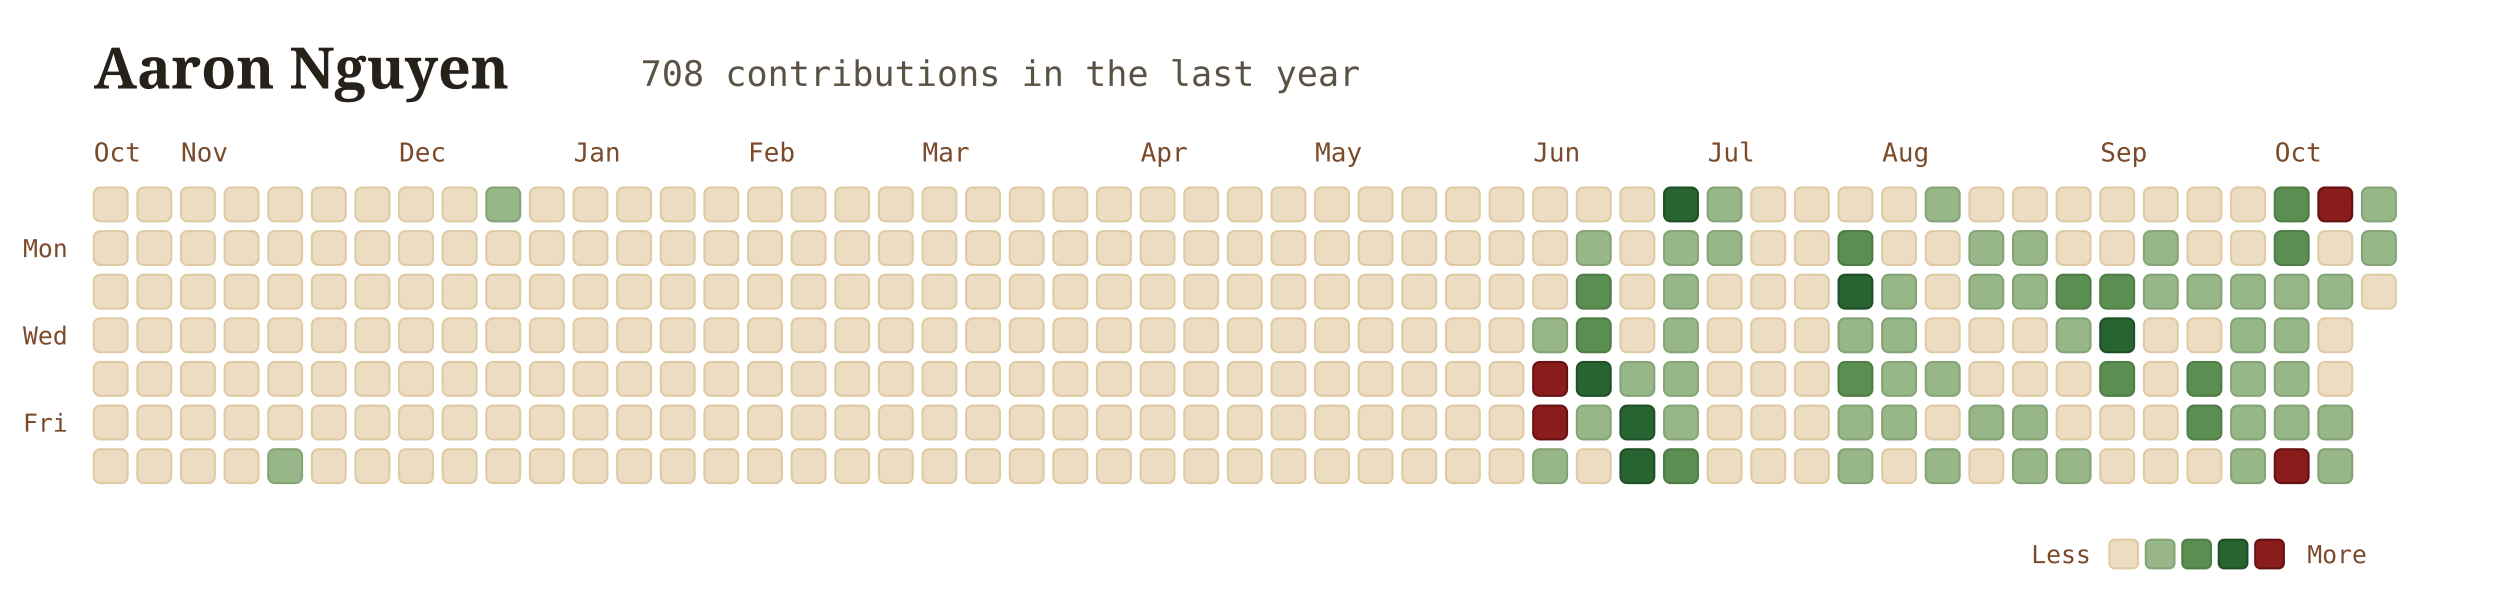
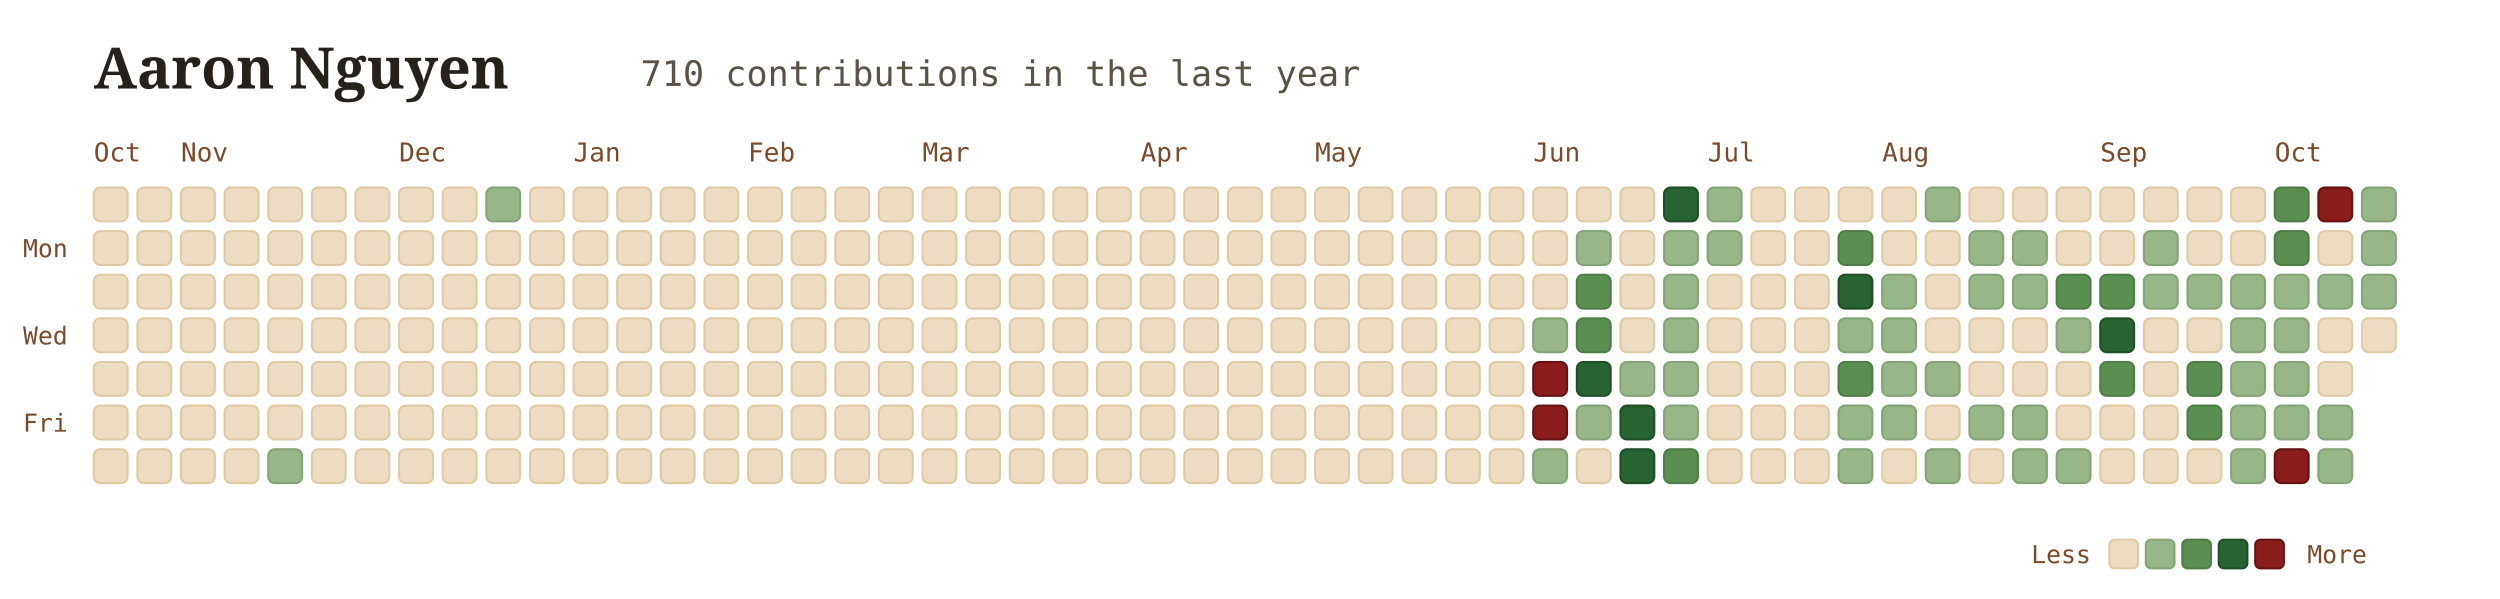
<svg xmlns="http://www.w3.org/2000/svg" viewBox="0 0 960 230" width="100%" height="100%" style="font-family: Georgia, serif; background:transparent;">
  <g transform="translate(36, 34)">
    <text x="0" y="0" font-size="22" font-weight="700" fill="#26211b">Aaron Nguyen</text>
-     <text x="210" y="-1" font-size="13.5" font-family="'JetBrains Mono', monospace, ui-monospace" fill="#5b5246">708 contributions in the last year</text>
+     <text x="210" y="-1" font-size="13.5" font-family="'JetBrains Mono', monospace, ui-monospace" fill="#5b5246">710 contributions in the last year</text>
  </g>
  <text x="36" y="62" font-family="'JetBrains Mono', monospace" font-size="10" fill="#7a4a2a">Oct</text>
  <text x="69.5" y="62" font-family="'JetBrains Mono', monospace" font-size="10" fill="#7a4a2a">Nov</text>
  <text x="153.25" y="62" font-family="'JetBrains Mono', monospace" font-size="10" fill="#7a4a2a">Dec</text>
  <text x="220.25" y="62" font-family="'JetBrains Mono', monospace" font-size="10" fill="#7a4a2a">Jan</text>
  <text x="287.25" y="62" font-family="'JetBrains Mono', monospace" font-size="10" fill="#7a4a2a">Feb</text>
  <text x="354.25" y="62" font-family="'JetBrains Mono', monospace" font-size="10" fill="#7a4a2a">Mar</text>
  <text x="438" y="62" font-family="'JetBrains Mono', monospace" font-size="10" fill="#7a4a2a">Apr</text>
  <text x="505" y="62" font-family="'JetBrains Mono', monospace" font-size="10" fill="#7a4a2a">May</text>
  <text x="588.75" y="62" font-family="'JetBrains Mono', monospace" font-size="10" fill="#7a4a2a">Jun</text>
  <text x="655.75" y="62" font-family="'JetBrains Mono', monospace" font-size="10" fill="#7a4a2a">Jul</text>
  <text x="722.75" y="62" font-family="'JetBrains Mono', monospace" font-size="10" fill="#7a4a2a">Aug</text>
  <text x="806.5" y="62" font-family="'JetBrains Mono', monospace" font-size="10" fill="#7a4a2a">Sep</text>
  <text x="873.5" y="62" font-family="'JetBrains Mono', monospace" font-size="10" fill="#7a4a2a">Oct</text>
  <text x="26" y="98.75" font-family="'JetBrains Mono', monospace" font-size="9.5" fill="#7a4a2a" text-anchor="end">Mon</text>
  <text x="26" y="132.25" font-family="'JetBrains Mono', monospace" font-size="9.5" fill="#7a4a2a" text-anchor="end">Wed</text>
  <text x="26" y="165.75" font-family="'JetBrains Mono', monospace" font-size="9.5" fill="#7a4a2a" text-anchor="end">Fri</text>
  <rect x="36" y="72" width="13" height="13" rx="2.5" fill="#ebdcc2" stroke="#dfcaa4" stroke-width="0.8" />
  <rect x="36" y="88.75" width="13" height="13" rx="2.5" fill="#ebdcc2" stroke="#dfcaa4" stroke-width="0.8" />
  <rect x="36" y="105.5" width="13" height="13" rx="2.5" fill="#ebdcc2" stroke="#dfcaa4" stroke-width="0.8" />
  <rect x="36" y="122.25" width="13" height="13" rx="2.5" fill="#ebdcc2" stroke="#dfcaa4" stroke-width="0.8" />
  <rect x="36" y="139" width="13" height="13" rx="2.5" fill="#ebdcc2" stroke="#dfcaa4" stroke-width="0.8" />
  <rect x="36" y="155.75" width="13" height="13" rx="2.5" fill="#ebdcc2" stroke="#dfcaa4" stroke-width="0.8" />
  <rect x="36" y="172.5" width="13" height="13" rx="2.5" fill="#ebdcc2" stroke="#dfcaa4" stroke-width="0.8" />
  <rect x="52.75" y="72" width="13" height="13" rx="2.5" fill="#ebdcc2" stroke="#dfcaa4" stroke-width="0.8" />
  <rect x="52.75" y="88.75" width="13" height="13" rx="2.5" fill="#ebdcc2" stroke="#dfcaa4" stroke-width="0.8" />
  <rect x="52.75" y="105.5" width="13" height="13" rx="2.5" fill="#ebdcc2" stroke="#dfcaa4" stroke-width="0.8" />
  <rect x="52.75" y="122.25" width="13" height="13" rx="2.5" fill="#ebdcc2" stroke="#dfcaa4" stroke-width="0.8" />
  <rect x="52.75" y="139" width="13" height="13" rx="2.5" fill="#ebdcc2" stroke="#dfcaa4" stroke-width="0.8" />
  <rect x="52.75" y="155.75" width="13" height="13" rx="2.5" fill="#ebdcc2" stroke="#dfcaa4" stroke-width="0.8" />
  <rect x="52.75" y="172.5" width="13" height="13" rx="2.5" fill="#ebdcc2" stroke="#dfcaa4" stroke-width="0.8" />
  <rect x="69.5" y="72" width="13" height="13" rx="2.5" fill="#ebdcc2" stroke="#dfcaa4" stroke-width="0.8" />
  <rect x="69.5" y="88.75" width="13" height="13" rx="2.5" fill="#ebdcc2" stroke="#dfcaa4" stroke-width="0.8" />
  <rect x="69.5" y="105.5" width="13" height="13" rx="2.5" fill="#ebdcc2" stroke="#dfcaa4" stroke-width="0.8" />
  <rect x="69.5" y="122.25" width="13" height="13" rx="2.5" fill="#ebdcc2" stroke="#dfcaa4" stroke-width="0.8" />
  <rect x="69.5" y="139" width="13" height="13" rx="2.5" fill="#ebdcc2" stroke="#dfcaa4" stroke-width="0.8" />
  <rect x="69.5" y="155.75" width="13" height="13" rx="2.5" fill="#ebdcc2" stroke="#dfcaa4" stroke-width="0.8" />
  <rect x="69.5" y="172.5" width="13" height="13" rx="2.5" fill="#ebdcc2" stroke="#dfcaa4" stroke-width="0.8" />
  <rect x="86.25" y="72" width="13" height="13" rx="2.5" fill="#ebdcc2" stroke="#dfcaa4" stroke-width="0.8" />
  <rect x="86.25" y="88.75" width="13" height="13" rx="2.5" fill="#ebdcc2" stroke="#dfcaa4" stroke-width="0.8" />
  <rect x="86.25" y="105.5" width="13" height="13" rx="2.5" fill="#ebdcc2" stroke="#dfcaa4" stroke-width="0.8" />
  <rect x="86.25" y="122.25" width="13" height="13" rx="2.5" fill="#ebdcc2" stroke="#dfcaa4" stroke-width="0.8" />
  <rect x="86.25" y="139" width="13" height="13" rx="2.5" fill="#ebdcc2" stroke="#dfcaa4" stroke-width="0.8" />
  <rect x="86.25" y="155.75" width="13" height="13" rx="2.5" fill="#ebdcc2" stroke="#dfcaa4" stroke-width="0.8" />
  <rect x="86.25" y="172.5" width="13" height="13" rx="2.5" fill="#ebdcc2" stroke="#dfcaa4" stroke-width="0.8" />
  <rect x="103" y="72" width="13" height="13" rx="2.5" fill="#ebdcc2" stroke="#dfcaa4" stroke-width="0.8" />
  <rect x="103" y="88.75" width="13" height="13" rx="2.5" fill="#ebdcc2" stroke="#dfcaa4" stroke-width="0.8" />
  <rect x="103" y="105.5" width="13" height="13" rx="2.5" fill="#ebdcc2" stroke="#dfcaa4" stroke-width="0.8" />
  <rect x="103" y="122.25" width="13" height="13" rx="2.5" fill="#ebdcc2" stroke="#dfcaa4" stroke-width="0.8" />
  <rect x="103" y="139" width="13" height="13" rx="2.5" fill="#ebdcc2" stroke="#dfcaa4" stroke-width="0.8" />
  <rect x="103" y="155.75" width="13" height="13" rx="2.5" fill="#ebdcc2" stroke="#dfcaa4" stroke-width="0.8" />
  <rect x="103" y="172.5" width="13" height="13" rx="2.5" fill="#97b788" stroke="#85a476" stroke-width="0.8" />
  <rect x="119.75" y="72" width="13" height="13" rx="2.5" fill="#ebdcc2" stroke="#dfcaa4" stroke-width="0.8" />
  <rect x="119.75" y="88.75" width="13" height="13" rx="2.5" fill="#ebdcc2" stroke="#dfcaa4" stroke-width="0.8" />
  <rect x="119.75" y="105.5" width="13" height="13" rx="2.5" fill="#ebdcc2" stroke="#dfcaa4" stroke-width="0.8" />
  <rect x="119.75" y="122.25" width="13" height="13" rx="2.5" fill="#ebdcc2" stroke="#dfcaa4" stroke-width="0.8" />
  <rect x="119.75" y="139" width="13" height="13" rx="2.5" fill="#ebdcc2" stroke="#dfcaa4" stroke-width="0.8" />
  <rect x="119.75" y="155.75" width="13" height="13" rx="2.5" fill="#ebdcc2" stroke="#dfcaa4" stroke-width="0.8" />
  <rect x="119.75" y="172.5" width="13" height="13" rx="2.5" fill="#ebdcc2" stroke="#dfcaa4" stroke-width="0.8" />
  <rect x="136.5" y="72" width="13" height="13" rx="2.5" fill="#ebdcc2" stroke="#dfcaa4" stroke-width="0.8" />
  <rect x="136.5" y="88.75" width="13" height="13" rx="2.5" fill="#ebdcc2" stroke="#dfcaa4" stroke-width="0.8" />
  <rect x="136.5" y="105.5" width="13" height="13" rx="2.5" fill="#ebdcc2" stroke="#dfcaa4" stroke-width="0.8" />
  <rect x="136.5" y="122.25" width="13" height="13" rx="2.5" fill="#ebdcc2" stroke="#dfcaa4" stroke-width="0.8" />
  <rect x="136.5" y="139" width="13" height="13" rx="2.5" fill="#ebdcc2" stroke="#dfcaa4" stroke-width="0.8" />
  <rect x="136.5" y="155.75" width="13" height="13" rx="2.5" fill="#ebdcc2" stroke="#dfcaa4" stroke-width="0.8" />
  <rect x="136.5" y="172.5" width="13" height="13" rx="2.5" fill="#ebdcc2" stroke="#dfcaa4" stroke-width="0.8" />
  <rect x="153.25" y="72" width="13" height="13" rx="2.5" fill="#ebdcc2" stroke="#dfcaa4" stroke-width="0.8" />
  <rect x="153.25" y="88.75" width="13" height="13" rx="2.5" fill="#ebdcc2" stroke="#dfcaa4" stroke-width="0.8" />
  <rect x="153.25" y="105.5" width="13" height="13" rx="2.5" fill="#ebdcc2" stroke="#dfcaa4" stroke-width="0.8" />
  <rect x="153.25" y="122.25" width="13" height="13" rx="2.5" fill="#ebdcc2" stroke="#dfcaa4" stroke-width="0.8" />
  <rect x="153.25" y="139" width="13" height="13" rx="2.5" fill="#ebdcc2" stroke="#dfcaa4" stroke-width="0.8" />
  <rect x="153.25" y="155.75" width="13" height="13" rx="2.5" fill="#ebdcc2" stroke="#dfcaa4" stroke-width="0.8" />
  <rect x="153.25" y="172.5" width="13" height="13" rx="2.5" fill="#ebdcc2" stroke="#dfcaa4" stroke-width="0.8" />
  <rect x="170" y="72" width="13" height="13" rx="2.5" fill="#ebdcc2" stroke="#dfcaa4" stroke-width="0.8" />
  <rect x="170" y="88.75" width="13" height="13" rx="2.5" fill="#ebdcc2" stroke="#dfcaa4" stroke-width="0.8" />
  <rect x="170" y="105.5" width="13" height="13" rx="2.5" fill="#ebdcc2" stroke="#dfcaa4" stroke-width="0.8" />
  <rect x="170" y="122.25" width="13" height="13" rx="2.5" fill="#ebdcc2" stroke="#dfcaa4" stroke-width="0.8" />
  <rect x="170" y="139" width="13" height="13" rx="2.5" fill="#ebdcc2" stroke="#dfcaa4" stroke-width="0.8" />
  <rect x="170" y="155.75" width="13" height="13" rx="2.5" fill="#ebdcc2" stroke="#dfcaa4" stroke-width="0.8" />
  <rect x="170" y="172.5" width="13" height="13" rx="2.5" fill="#ebdcc2" stroke="#dfcaa4" stroke-width="0.8" />
  <rect x="186.75" y="72" width="13" height="13" rx="2.5" fill="#97b788" stroke="#85a476" stroke-width="0.8" />
  <rect x="186.75" y="88.75" width="13" height="13" rx="2.5" fill="#ebdcc2" stroke="#dfcaa4" stroke-width="0.8" />
  <rect x="186.75" y="105.5" width="13" height="13" rx="2.5" fill="#ebdcc2" stroke="#dfcaa4" stroke-width="0.8" />
  <rect x="186.75" y="122.25" width="13" height="13" rx="2.5" fill="#ebdcc2" stroke="#dfcaa4" stroke-width="0.8" />
  <rect x="186.75" y="139" width="13" height="13" rx="2.5" fill="#ebdcc2" stroke="#dfcaa4" stroke-width="0.8" />
  <rect x="186.75" y="155.75" width="13" height="13" rx="2.5" fill="#ebdcc2" stroke="#dfcaa4" stroke-width="0.8" />
  <rect x="186.75" y="172.5" width="13" height="13" rx="2.5" fill="#ebdcc2" stroke="#dfcaa4" stroke-width="0.8" />
  <rect x="203.5" y="72" width="13" height="13" rx="2.5" fill="#ebdcc2" stroke="#dfcaa4" stroke-width="0.8" />
  <rect x="203.5" y="88.75" width="13" height="13" rx="2.5" fill="#ebdcc2" stroke="#dfcaa4" stroke-width="0.8" />
  <rect x="203.5" y="105.5" width="13" height="13" rx="2.5" fill="#ebdcc2" stroke="#dfcaa4" stroke-width="0.8" />
  <rect x="203.5" y="122.25" width="13" height="13" rx="2.5" fill="#ebdcc2" stroke="#dfcaa4" stroke-width="0.8" />
  <rect x="203.5" y="139" width="13" height="13" rx="2.5" fill="#ebdcc2" stroke="#dfcaa4" stroke-width="0.8" />
  <rect x="203.5" y="155.75" width="13" height="13" rx="2.5" fill="#ebdcc2" stroke="#dfcaa4" stroke-width="0.8" />
  <rect x="203.5" y="172.5" width="13" height="13" rx="2.5" fill="#ebdcc2" stroke="#dfcaa4" stroke-width="0.8" />
  <rect x="220.25" y="72" width="13" height="13" rx="2.5" fill="#ebdcc2" stroke="#dfcaa4" stroke-width="0.8" />
  <rect x="220.25" y="88.75" width="13" height="13" rx="2.5" fill="#ebdcc2" stroke="#dfcaa4" stroke-width="0.8" />
  <rect x="220.25" y="105.5" width="13" height="13" rx="2.5" fill="#ebdcc2" stroke="#dfcaa4" stroke-width="0.8" />
  <rect x="220.25" y="122.25" width="13" height="13" rx="2.5" fill="#ebdcc2" stroke="#dfcaa4" stroke-width="0.8" />
  <rect x="220.25" y="139" width="13" height="13" rx="2.5" fill="#ebdcc2" stroke="#dfcaa4" stroke-width="0.8" />
  <rect x="220.25" y="155.75" width="13" height="13" rx="2.5" fill="#ebdcc2" stroke="#dfcaa4" stroke-width="0.8" />
  <rect x="220.25" y="172.5" width="13" height="13" rx="2.5" fill="#ebdcc2" stroke="#dfcaa4" stroke-width="0.8" />
  <rect x="237" y="72" width="13" height="13" rx="2.5" fill="#ebdcc2" stroke="#dfcaa4" stroke-width="0.8" />
  <rect x="237" y="88.75" width="13" height="13" rx="2.5" fill="#ebdcc2" stroke="#dfcaa4" stroke-width="0.8" />
  <rect x="237" y="105.5" width="13" height="13" rx="2.5" fill="#ebdcc2" stroke="#dfcaa4" stroke-width="0.8" />
  <rect x="237" y="122.25" width="13" height="13" rx="2.5" fill="#ebdcc2" stroke="#dfcaa4" stroke-width="0.8" />
  <rect x="237" y="139" width="13" height="13" rx="2.5" fill="#ebdcc2" stroke="#dfcaa4" stroke-width="0.8" />
  <rect x="237" y="155.75" width="13" height="13" rx="2.5" fill="#ebdcc2" stroke="#dfcaa4" stroke-width="0.8" />
  <rect x="237" y="172.5" width="13" height="13" rx="2.5" fill="#ebdcc2" stroke="#dfcaa4" stroke-width="0.8" />
  <rect x="253.75" y="72" width="13" height="13" rx="2.5" fill="#ebdcc2" stroke="#dfcaa4" stroke-width="0.8" />
  <rect x="253.75" y="88.75" width="13" height="13" rx="2.5" fill="#ebdcc2" stroke="#dfcaa4" stroke-width="0.8" />
  <rect x="253.75" y="105.5" width="13" height="13" rx="2.5" fill="#ebdcc2" stroke="#dfcaa4" stroke-width="0.8" />
  <rect x="253.75" y="122.25" width="13" height="13" rx="2.5" fill="#ebdcc2" stroke="#dfcaa4" stroke-width="0.8" />
  <rect x="253.75" y="139" width="13" height="13" rx="2.5" fill="#ebdcc2" stroke="#dfcaa4" stroke-width="0.8" />
  <rect x="253.75" y="155.75" width="13" height="13" rx="2.5" fill="#ebdcc2" stroke="#dfcaa4" stroke-width="0.8" />
  <rect x="253.75" y="172.5" width="13" height="13" rx="2.5" fill="#ebdcc2" stroke="#dfcaa4" stroke-width="0.8" />
  <rect x="270.5" y="72" width="13" height="13" rx="2.5" fill="#ebdcc2" stroke="#dfcaa4" stroke-width="0.8" />
  <rect x="270.5" y="88.75" width="13" height="13" rx="2.5" fill="#ebdcc2" stroke="#dfcaa4" stroke-width="0.8" />
  <rect x="270.5" y="105.5" width="13" height="13" rx="2.5" fill="#ebdcc2" stroke="#dfcaa4" stroke-width="0.8" />
  <rect x="270.5" y="122.25" width="13" height="13" rx="2.5" fill="#ebdcc2" stroke="#dfcaa4" stroke-width="0.8" />
  <rect x="270.5" y="139" width="13" height="13" rx="2.5" fill="#ebdcc2" stroke="#dfcaa4" stroke-width="0.8" />
  <rect x="270.5" y="155.75" width="13" height="13" rx="2.5" fill="#ebdcc2" stroke="#dfcaa4" stroke-width="0.8" />
  <rect x="270.5" y="172.5" width="13" height="13" rx="2.5" fill="#ebdcc2" stroke="#dfcaa4" stroke-width="0.8" />
  <rect x="287.25" y="72" width="13" height="13" rx="2.5" fill="#ebdcc2" stroke="#dfcaa4" stroke-width="0.8" />
  <rect x="287.25" y="88.75" width="13" height="13" rx="2.5" fill="#ebdcc2" stroke="#dfcaa4" stroke-width="0.8" />
  <rect x="287.25" y="105.5" width="13" height="13" rx="2.5" fill="#ebdcc2" stroke="#dfcaa4" stroke-width="0.8" />
  <rect x="287.25" y="122.25" width="13" height="13" rx="2.5" fill="#ebdcc2" stroke="#dfcaa4" stroke-width="0.8" />
  <rect x="287.25" y="139" width="13" height="13" rx="2.5" fill="#ebdcc2" stroke="#dfcaa4" stroke-width="0.8" />
  <rect x="287.25" y="155.75" width="13" height="13" rx="2.5" fill="#ebdcc2" stroke="#dfcaa4" stroke-width="0.8" />
  <rect x="287.25" y="172.5" width="13" height="13" rx="2.5" fill="#ebdcc2" stroke="#dfcaa4" stroke-width="0.8" />
  <rect x="304" y="72" width="13" height="13" rx="2.5" fill="#ebdcc2" stroke="#dfcaa4" stroke-width="0.8" />
  <rect x="304" y="88.75" width="13" height="13" rx="2.5" fill="#ebdcc2" stroke="#dfcaa4" stroke-width="0.8" />
  <rect x="304" y="105.5" width="13" height="13" rx="2.5" fill="#ebdcc2" stroke="#dfcaa4" stroke-width="0.8" />
  <rect x="304" y="122.25" width="13" height="13" rx="2.5" fill="#ebdcc2" stroke="#dfcaa4" stroke-width="0.8" />
  <rect x="304" y="139" width="13" height="13" rx="2.5" fill="#ebdcc2" stroke="#dfcaa4" stroke-width="0.8" />
  <rect x="304" y="155.75" width="13" height="13" rx="2.5" fill="#ebdcc2" stroke="#dfcaa4" stroke-width="0.8" />
  <rect x="304" y="172.5" width="13" height="13" rx="2.5" fill="#ebdcc2" stroke="#dfcaa4" stroke-width="0.8" />
  <rect x="320.75" y="72" width="13" height="13" rx="2.5" fill="#ebdcc2" stroke="#dfcaa4" stroke-width="0.8" />
  <rect x="320.75" y="88.75" width="13" height="13" rx="2.5" fill="#ebdcc2" stroke="#dfcaa4" stroke-width="0.8" />
  <rect x="320.75" y="105.5" width="13" height="13" rx="2.5" fill="#ebdcc2" stroke="#dfcaa4" stroke-width="0.8" />
  <rect x="320.75" y="122.25" width="13" height="13" rx="2.5" fill="#ebdcc2" stroke="#dfcaa4" stroke-width="0.8" />
  <rect x="320.75" y="139" width="13" height="13" rx="2.5" fill="#ebdcc2" stroke="#dfcaa4" stroke-width="0.8" />
  <rect x="320.75" y="155.75" width="13" height="13" rx="2.5" fill="#ebdcc2" stroke="#dfcaa4" stroke-width="0.8" />
  <rect x="320.75" y="172.5" width="13" height="13" rx="2.5" fill="#ebdcc2" stroke="#dfcaa4" stroke-width="0.8" />
  <rect x="337.5" y="72" width="13" height="13" rx="2.5" fill="#ebdcc2" stroke="#dfcaa4" stroke-width="0.8" />
  <rect x="337.5" y="88.75" width="13" height="13" rx="2.5" fill="#ebdcc2" stroke="#dfcaa4" stroke-width="0.8" />
  <rect x="337.5" y="105.5" width="13" height="13" rx="2.5" fill="#ebdcc2" stroke="#dfcaa4" stroke-width="0.8" />
  <rect x="337.5" y="122.25" width="13" height="13" rx="2.5" fill="#ebdcc2" stroke="#dfcaa4" stroke-width="0.8" />
  <rect x="337.5" y="139" width="13" height="13" rx="2.5" fill="#ebdcc2" stroke="#dfcaa4" stroke-width="0.8" />
  <rect x="337.5" y="155.75" width="13" height="13" rx="2.5" fill="#ebdcc2" stroke="#dfcaa4" stroke-width="0.8" />
  <rect x="337.5" y="172.5" width="13" height="13" rx="2.5" fill="#ebdcc2" stroke="#dfcaa4" stroke-width="0.8" />
  <rect x="354.25" y="72" width="13" height="13" rx="2.5" fill="#ebdcc2" stroke="#dfcaa4" stroke-width="0.8" />
  <rect x="354.25" y="88.75" width="13" height="13" rx="2.5" fill="#ebdcc2" stroke="#dfcaa4" stroke-width="0.8" />
  <rect x="354.25" y="105.5" width="13" height="13" rx="2.5" fill="#ebdcc2" stroke="#dfcaa4" stroke-width="0.8" />
  <rect x="354.25" y="122.25" width="13" height="13" rx="2.5" fill="#ebdcc2" stroke="#dfcaa4" stroke-width="0.8" />
  <rect x="354.25" y="139" width="13" height="13" rx="2.5" fill="#ebdcc2" stroke="#dfcaa4" stroke-width="0.8" />
  <rect x="354.25" y="155.75" width="13" height="13" rx="2.5" fill="#ebdcc2" stroke="#dfcaa4" stroke-width="0.8" />
  <rect x="354.25" y="172.5" width="13" height="13" rx="2.5" fill="#ebdcc2" stroke="#dfcaa4" stroke-width="0.8" />
  <rect x="371" y="72" width="13" height="13" rx="2.5" fill="#ebdcc2" stroke="#dfcaa4" stroke-width="0.8" />
  <rect x="371" y="88.75" width="13" height="13" rx="2.5" fill="#ebdcc2" stroke="#dfcaa4" stroke-width="0.8" />
  <rect x="371" y="105.5" width="13" height="13" rx="2.5" fill="#ebdcc2" stroke="#dfcaa4" stroke-width="0.8" />
  <rect x="371" y="122.25" width="13" height="13" rx="2.5" fill="#ebdcc2" stroke="#dfcaa4" stroke-width="0.8" />
  <rect x="371" y="139" width="13" height="13" rx="2.5" fill="#ebdcc2" stroke="#dfcaa4" stroke-width="0.8" />
  <rect x="371" y="155.75" width="13" height="13" rx="2.5" fill="#ebdcc2" stroke="#dfcaa4" stroke-width="0.8" />
  <rect x="371" y="172.5" width="13" height="13" rx="2.5" fill="#ebdcc2" stroke="#dfcaa4" stroke-width="0.8" />
  <rect x="387.75" y="72" width="13" height="13" rx="2.5" fill="#ebdcc2" stroke="#dfcaa4" stroke-width="0.8" />
  <rect x="387.75" y="88.75" width="13" height="13" rx="2.5" fill="#ebdcc2" stroke="#dfcaa4" stroke-width="0.8" />
  <rect x="387.75" y="105.5" width="13" height="13" rx="2.5" fill="#ebdcc2" stroke="#dfcaa4" stroke-width="0.8" />
  <rect x="387.75" y="122.25" width="13" height="13" rx="2.5" fill="#ebdcc2" stroke="#dfcaa4" stroke-width="0.8" />
  <rect x="387.75" y="139" width="13" height="13" rx="2.5" fill="#ebdcc2" stroke="#dfcaa4" stroke-width="0.8" />
  <rect x="387.75" y="155.75" width="13" height="13" rx="2.5" fill="#ebdcc2" stroke="#dfcaa4" stroke-width="0.8" />
  <rect x="387.75" y="172.5" width="13" height="13" rx="2.5" fill="#ebdcc2" stroke="#dfcaa4" stroke-width="0.8" />
  <rect x="404.5" y="72" width="13" height="13" rx="2.5" fill="#ebdcc2" stroke="#dfcaa4" stroke-width="0.8" />
  <rect x="404.5" y="88.75" width="13" height="13" rx="2.5" fill="#ebdcc2" stroke="#dfcaa4" stroke-width="0.8" />
  <rect x="404.5" y="105.5" width="13" height="13" rx="2.5" fill="#ebdcc2" stroke="#dfcaa4" stroke-width="0.8" />
  <rect x="404.5" y="122.25" width="13" height="13" rx="2.5" fill="#ebdcc2" stroke="#dfcaa4" stroke-width="0.8" />
  <rect x="404.5" y="139" width="13" height="13" rx="2.5" fill="#ebdcc2" stroke="#dfcaa4" stroke-width="0.8" />
  <rect x="404.5" y="155.75" width="13" height="13" rx="2.5" fill="#ebdcc2" stroke="#dfcaa4" stroke-width="0.8" />
  <rect x="404.5" y="172.5" width="13" height="13" rx="2.5" fill="#ebdcc2" stroke="#dfcaa4" stroke-width="0.8" />
  <rect x="421.25" y="72" width="13" height="13" rx="2.5" fill="#ebdcc2" stroke="#dfcaa4" stroke-width="0.8" />
  <rect x="421.25" y="88.75" width="13" height="13" rx="2.5" fill="#ebdcc2" stroke="#dfcaa4" stroke-width="0.8" />
  <rect x="421.25" y="105.5" width="13" height="13" rx="2.5" fill="#ebdcc2" stroke="#dfcaa4" stroke-width="0.8" />
  <rect x="421.25" y="122.25" width="13" height="13" rx="2.5" fill="#ebdcc2" stroke="#dfcaa4" stroke-width="0.8" />
  <rect x="421.25" y="139" width="13" height="13" rx="2.5" fill="#ebdcc2" stroke="#dfcaa4" stroke-width="0.8" />
  <rect x="421.25" y="155.75" width="13" height="13" rx="2.5" fill="#ebdcc2" stroke="#dfcaa4" stroke-width="0.8" />
  <rect x="421.25" y="172.5" width="13" height="13" rx="2.5" fill="#ebdcc2" stroke="#dfcaa4" stroke-width="0.8" />
  <rect x="438" y="72" width="13" height="13" rx="2.5" fill="#ebdcc2" stroke="#dfcaa4" stroke-width="0.8" />
  <rect x="438" y="88.75" width="13" height="13" rx="2.5" fill="#ebdcc2" stroke="#dfcaa4" stroke-width="0.8" />
  <rect x="438" y="105.5" width="13" height="13" rx="2.5" fill="#ebdcc2" stroke="#dfcaa4" stroke-width="0.8" />
  <rect x="438" y="122.25" width="13" height="13" rx="2.5" fill="#ebdcc2" stroke="#dfcaa4" stroke-width="0.8" />
  <rect x="438" y="139" width="13" height="13" rx="2.5" fill="#ebdcc2" stroke="#dfcaa4" stroke-width="0.8" />
  <rect x="438" y="155.75" width="13" height="13" rx="2.5" fill="#ebdcc2" stroke="#dfcaa4" stroke-width="0.8" />
  <rect x="438" y="172.5" width="13" height="13" rx="2.5" fill="#ebdcc2" stroke="#dfcaa4" stroke-width="0.8" />
  <rect x="454.75" y="72" width="13" height="13" rx="2.5" fill="#ebdcc2" stroke="#dfcaa4" stroke-width="0.8" />
  <rect x="454.75" y="88.75" width="13" height="13" rx="2.5" fill="#ebdcc2" stroke="#dfcaa4" stroke-width="0.8" />
  <rect x="454.75" y="105.5" width="13" height="13" rx="2.5" fill="#ebdcc2" stroke="#dfcaa4" stroke-width="0.8" />
  <rect x="454.75" y="122.25" width="13" height="13" rx="2.5" fill="#ebdcc2" stroke="#dfcaa4" stroke-width="0.8" />
  <rect x="454.75" y="139" width="13" height="13" rx="2.5" fill="#ebdcc2" stroke="#dfcaa4" stroke-width="0.8" />
  <rect x="454.75" y="155.75" width="13" height="13" rx="2.5" fill="#ebdcc2" stroke="#dfcaa4" stroke-width="0.8" />
  <rect x="454.75" y="172.5" width="13" height="13" rx="2.5" fill="#ebdcc2" stroke="#dfcaa4" stroke-width="0.8" />
  <rect x="471.5" y="72" width="13" height="13" rx="2.5" fill="#ebdcc2" stroke="#dfcaa4" stroke-width="0.8" />
  <rect x="471.5" y="88.75" width="13" height="13" rx="2.5" fill="#ebdcc2" stroke="#dfcaa4" stroke-width="0.8" />
  <rect x="471.5" y="105.5" width="13" height="13" rx="2.5" fill="#ebdcc2" stroke="#dfcaa4" stroke-width="0.8" />
  <rect x="471.5" y="122.25" width="13" height="13" rx="2.5" fill="#ebdcc2" stroke="#dfcaa4" stroke-width="0.8" />
  <rect x="471.5" y="139" width="13" height="13" rx="2.5" fill="#ebdcc2" stroke="#dfcaa4" stroke-width="0.8" />
  <rect x="471.5" y="155.75" width="13" height="13" rx="2.5" fill="#ebdcc2" stroke="#dfcaa4" stroke-width="0.8" />
  <rect x="471.5" y="172.5" width="13" height="13" rx="2.5" fill="#ebdcc2" stroke="#dfcaa4" stroke-width="0.8" />
  <rect x="488.25" y="72" width="13" height="13" rx="2.5" fill="#ebdcc2" stroke="#dfcaa4" stroke-width="0.8" />
  <rect x="488.25" y="88.75" width="13" height="13" rx="2.5" fill="#ebdcc2" stroke="#dfcaa4" stroke-width="0.8" />
  <rect x="488.25" y="105.5" width="13" height="13" rx="2.5" fill="#ebdcc2" stroke="#dfcaa4" stroke-width="0.8" />
  <rect x="488.25" y="122.25" width="13" height="13" rx="2.5" fill="#ebdcc2" stroke="#dfcaa4" stroke-width="0.8" />
  <rect x="488.25" y="139" width="13" height="13" rx="2.5" fill="#ebdcc2" stroke="#dfcaa4" stroke-width="0.8" />
  <rect x="488.25" y="155.75" width="13" height="13" rx="2.5" fill="#ebdcc2" stroke="#dfcaa4" stroke-width="0.8" />
  <rect x="488.25" y="172.5" width="13" height="13" rx="2.5" fill="#ebdcc2" stroke="#dfcaa4" stroke-width="0.8" />
  <rect x="505" y="72" width="13" height="13" rx="2.5" fill="#ebdcc2" stroke="#dfcaa4" stroke-width="0.8" />
  <rect x="505" y="88.75" width="13" height="13" rx="2.5" fill="#ebdcc2" stroke="#dfcaa4" stroke-width="0.8" />
  <rect x="505" y="105.5" width="13" height="13" rx="2.5" fill="#ebdcc2" stroke="#dfcaa4" stroke-width="0.8" />
  <rect x="505" y="122.25" width="13" height="13" rx="2.5" fill="#ebdcc2" stroke="#dfcaa4" stroke-width="0.8" />
  <rect x="505" y="139" width="13" height="13" rx="2.5" fill="#ebdcc2" stroke="#dfcaa4" stroke-width="0.8" />
  <rect x="505" y="155.75" width="13" height="13" rx="2.5" fill="#ebdcc2" stroke="#dfcaa4" stroke-width="0.8" />
  <rect x="505" y="172.5" width="13" height="13" rx="2.5" fill="#ebdcc2" stroke="#dfcaa4" stroke-width="0.8" />
  <rect x="521.75" y="72" width="13" height="13" rx="2.5" fill="#ebdcc2" stroke="#dfcaa4" stroke-width="0.8" />
  <rect x="521.75" y="88.75" width="13" height="13" rx="2.5" fill="#ebdcc2" stroke="#dfcaa4" stroke-width="0.8" />
  <rect x="521.75" y="105.5" width="13" height="13" rx="2.5" fill="#ebdcc2" stroke="#dfcaa4" stroke-width="0.8" />
  <rect x="521.75" y="122.25" width="13" height="13" rx="2.5" fill="#ebdcc2" stroke="#dfcaa4" stroke-width="0.8" />
  <rect x="521.75" y="139" width="13" height="13" rx="2.5" fill="#ebdcc2" stroke="#dfcaa4" stroke-width="0.8" />
  <rect x="521.75" y="155.75" width="13" height="13" rx="2.5" fill="#ebdcc2" stroke="#dfcaa4" stroke-width="0.8" />
  <rect x="521.75" y="172.5" width="13" height="13" rx="2.5" fill="#ebdcc2" stroke="#dfcaa4" stroke-width="0.8" />
  <rect x="538.5" y="72" width="13" height="13" rx="2.5" fill="#ebdcc2" stroke="#dfcaa4" stroke-width="0.8" />
  <rect x="538.5" y="88.75" width="13" height="13" rx="2.5" fill="#ebdcc2" stroke="#dfcaa4" stroke-width="0.8" />
  <rect x="538.5" y="105.5" width="13" height="13" rx="2.5" fill="#ebdcc2" stroke="#dfcaa4" stroke-width="0.8" />
  <rect x="538.5" y="122.25" width="13" height="13" rx="2.5" fill="#ebdcc2" stroke="#dfcaa4" stroke-width="0.8" />
  <rect x="538.5" y="139" width="13" height="13" rx="2.5" fill="#ebdcc2" stroke="#dfcaa4" stroke-width="0.8" />
  <rect x="538.5" y="155.75" width="13" height="13" rx="2.5" fill="#ebdcc2" stroke="#dfcaa4" stroke-width="0.8" />
  <rect x="538.5" y="172.5" width="13" height="13" rx="2.5" fill="#ebdcc2" stroke="#dfcaa4" stroke-width="0.8" />
  <rect x="555.25" y="72" width="13" height="13" rx="2.5" fill="#ebdcc2" stroke="#dfcaa4" stroke-width="0.8" />
  <rect x="555.25" y="88.75" width="13" height="13" rx="2.5" fill="#ebdcc2" stroke="#dfcaa4" stroke-width="0.8" />
  <rect x="555.25" y="105.5" width="13" height="13" rx="2.5" fill="#ebdcc2" stroke="#dfcaa4" stroke-width="0.8" />
  <rect x="555.25" y="122.25" width="13" height="13" rx="2.5" fill="#ebdcc2" stroke="#dfcaa4" stroke-width="0.8" />
  <rect x="555.25" y="139" width="13" height="13" rx="2.5" fill="#ebdcc2" stroke="#dfcaa4" stroke-width="0.8" />
  <rect x="555.25" y="155.75" width="13" height="13" rx="2.5" fill="#ebdcc2" stroke="#dfcaa4" stroke-width="0.8" />
  <rect x="555.25" y="172.5" width="13" height="13" rx="2.5" fill="#ebdcc2" stroke="#dfcaa4" stroke-width="0.8" />
  <rect x="572" y="72" width="13" height="13" rx="2.5" fill="#ebdcc2" stroke="#dfcaa4" stroke-width="0.8" />
  <rect x="572" y="88.75" width="13" height="13" rx="2.5" fill="#ebdcc2" stroke="#dfcaa4" stroke-width="0.8" />
  <rect x="572" y="105.5" width="13" height="13" rx="2.5" fill="#ebdcc2" stroke="#dfcaa4" stroke-width="0.8" />
  <rect x="572" y="122.25" width="13" height="13" rx="2.5" fill="#ebdcc2" stroke="#dfcaa4" stroke-width="0.8" />
  <rect x="572" y="139" width="13" height="13" rx="2.5" fill="#ebdcc2" stroke="#dfcaa4" stroke-width="0.8" />
  <rect x="572" y="155.75" width="13" height="13" rx="2.5" fill="#ebdcc2" stroke="#dfcaa4" stroke-width="0.8" />
  <rect x="572" y="172.5" width="13" height="13" rx="2.5" fill="#ebdcc2" stroke="#dfcaa4" stroke-width="0.8" />
  <rect x="588.75" y="72" width="13" height="13" rx="2.5" fill="#ebdcc2" stroke="#dfcaa4" stroke-width="0.8" />
  <rect x="588.75" y="88.75" width="13" height="13" rx="2.5" fill="#ebdcc2" stroke="#dfcaa4" stroke-width="0.8" />
  <rect x="588.75" y="105.5" width="13" height="13" rx="2.5" fill="#ebdcc2" stroke="#dfcaa4" stroke-width="0.8" />
  <rect x="588.75" y="122.25" width="13" height="13" rx="2.5" fill="#97b788" stroke="#85a476" stroke-width="0.8" />
  <rect x="588.75" y="139" width="13" height="13" rx="2.5" fill="#8a1c1c" stroke="#661212" stroke-width="0.8" />
  <rect x="588.75" y="155.75" width="13" height="13" rx="2.5" fill="#8a1c1c" stroke="#661212" stroke-width="0.8" />
  <rect x="588.75" y="172.5" width="13" height="13" rx="2.5" fill="#97b788" stroke="#85a476" stroke-width="0.8" />
  <rect x="605.5" y="72" width="13" height="13" rx="2.5" fill="#ebdcc2" stroke="#dfcaa4" stroke-width="0.8" />
  <rect x="605.5" y="88.75" width="13" height="13" rx="2.5" fill="#97b788" stroke="#85a476" stroke-width="0.8" />
  <rect x="605.5" y="105.5" width="13" height="13" rx="2.5" fill="#5b8e51" stroke="#4e7e45" stroke-width="0.8" />
  <rect x="605.5" y="122.25" width="13" height="13" rx="2.5" fill="#5b8e51" stroke="#4e7e45" stroke-width="0.8" />
  <rect x="605.5" y="139" width="13" height="13" rx="2.5" fill="#286332" stroke="#1e4f26" stroke-width="0.8" />
  <rect x="605.5" y="155.75" width="13" height="13" rx="2.5" fill="#97b788" stroke="#85a476" stroke-width="0.8" />
  <rect x="605.5" y="172.5" width="13" height="13" rx="2.5" fill="#ebdcc2" stroke="#dfcaa4" stroke-width="0.8" />
  <rect x="622.25" y="72" width="13" height="13" rx="2.5" fill="#ebdcc2" stroke="#dfcaa4" stroke-width="0.8" />
  <rect x="622.25" y="88.75" width="13" height="13" rx="2.5" fill="#ebdcc2" stroke="#dfcaa4" stroke-width="0.8" />
  <rect x="622.25" y="105.5" width="13" height="13" rx="2.5" fill="#ebdcc2" stroke="#dfcaa4" stroke-width="0.8" />
  <rect x="622.25" y="122.25" width="13" height="13" rx="2.5" fill="#ebdcc2" stroke="#dfcaa4" stroke-width="0.8" />
  <rect x="622.25" y="139" width="13" height="13" rx="2.5" fill="#97b788" stroke="#85a476" stroke-width="0.8" />
  <rect x="622.25" y="155.75" width="13" height="13" rx="2.5" fill="#286332" stroke="#1e4f26" stroke-width="0.8" />
  <rect x="622.25" y="172.5" width="13" height="13" rx="2.5" fill="#286332" stroke="#1e4f26" stroke-width="0.8" />
  <rect x="639" y="72" width="13" height="13" rx="2.5" fill="#286332" stroke="#1e4f26" stroke-width="0.8" />
  <rect x="639" y="88.75" width="13" height="13" rx="2.5" fill="#97b788" stroke="#85a476" stroke-width="0.8" />
  <rect x="639" y="105.5" width="13" height="13" rx="2.5" fill="#97b788" stroke="#85a476" stroke-width="0.8" />
  <rect x="639" y="122.25" width="13" height="13" rx="2.5" fill="#97b788" stroke="#85a476" stroke-width="0.8" />
  <rect x="639" y="139" width="13" height="13" rx="2.5" fill="#97b788" stroke="#85a476" stroke-width="0.8" />
  <rect x="639" y="155.75" width="13" height="13" rx="2.5" fill="#97b788" stroke="#85a476" stroke-width="0.8" />
  <rect x="639" y="172.5" width="13" height="13" rx="2.5" fill="#5b8e51" stroke="#4e7e45" stroke-width="0.8" />
  <rect x="655.75" y="72" width="13" height="13" rx="2.5" fill="#97b788" stroke="#85a476" stroke-width="0.8" />
  <rect x="655.75" y="88.75" width="13" height="13" rx="2.5" fill="#97b788" stroke="#85a476" stroke-width="0.8" />
  <rect x="655.75" y="105.5" width="13" height="13" rx="2.5" fill="#ebdcc2" stroke="#dfcaa4" stroke-width="0.8" />
  <rect x="655.75" y="122.25" width="13" height="13" rx="2.5" fill="#ebdcc2" stroke="#dfcaa4" stroke-width="0.8" />
  <rect x="655.75" y="139" width="13" height="13" rx="2.5" fill="#ebdcc2" stroke="#dfcaa4" stroke-width="0.8" />
  <rect x="655.75" y="155.75" width="13" height="13" rx="2.5" fill="#ebdcc2" stroke="#dfcaa4" stroke-width="0.8" />
  <rect x="655.75" y="172.5" width="13" height="13" rx="2.5" fill="#ebdcc2" stroke="#dfcaa4" stroke-width="0.8" />
  <rect x="672.5" y="72" width="13" height="13" rx="2.5" fill="#ebdcc2" stroke="#dfcaa4" stroke-width="0.8" />
  <rect x="672.5" y="88.75" width="13" height="13" rx="2.5" fill="#ebdcc2" stroke="#dfcaa4" stroke-width="0.8" />
  <rect x="672.5" y="105.5" width="13" height="13" rx="2.5" fill="#ebdcc2" stroke="#dfcaa4" stroke-width="0.8" />
  <rect x="672.5" y="122.25" width="13" height="13" rx="2.5" fill="#ebdcc2" stroke="#dfcaa4" stroke-width="0.8" />
  <rect x="672.5" y="139" width="13" height="13" rx="2.5" fill="#ebdcc2" stroke="#dfcaa4" stroke-width="0.8" />
  <rect x="672.5" y="155.75" width="13" height="13" rx="2.5" fill="#ebdcc2" stroke="#dfcaa4" stroke-width="0.8" />
  <rect x="672.5" y="172.5" width="13" height="13" rx="2.5" fill="#ebdcc2" stroke="#dfcaa4" stroke-width="0.8" />
  <rect x="689.25" y="72" width="13" height="13" rx="2.5" fill="#ebdcc2" stroke="#dfcaa4" stroke-width="0.8" />
  <rect x="689.25" y="88.75" width="13" height="13" rx="2.5" fill="#ebdcc2" stroke="#dfcaa4" stroke-width="0.8" />
  <rect x="689.25" y="105.5" width="13" height="13" rx="2.5" fill="#ebdcc2" stroke="#dfcaa4" stroke-width="0.8" />
  <rect x="689.25" y="122.25" width="13" height="13" rx="2.5" fill="#ebdcc2" stroke="#dfcaa4" stroke-width="0.8" />
  <rect x="689.25" y="139" width="13" height="13" rx="2.5" fill="#ebdcc2" stroke="#dfcaa4" stroke-width="0.8" />
  <rect x="689.25" y="155.75" width="13" height="13" rx="2.5" fill="#ebdcc2" stroke="#dfcaa4" stroke-width="0.8" />
  <rect x="689.25" y="172.5" width="13" height="13" rx="2.5" fill="#ebdcc2" stroke="#dfcaa4" stroke-width="0.8" />
  <rect x="706" y="72" width="13" height="13" rx="2.5" fill="#ebdcc2" stroke="#dfcaa4" stroke-width="0.8" />
  <rect x="706" y="88.75" width="13" height="13" rx="2.5" fill="#5b8e51" stroke="#4e7e45" stroke-width="0.8" />
  <rect x="706" y="105.5" width="13" height="13" rx="2.5" fill="#286332" stroke="#1e4f26" stroke-width="0.8" />
  <rect x="706" y="122.25" width="13" height="13" rx="2.5" fill="#97b788" stroke="#85a476" stroke-width="0.8" />
  <rect x="706" y="139" width="13" height="13" rx="2.5" fill="#5b8e51" stroke="#4e7e45" stroke-width="0.8" />
  <rect x="706" y="155.75" width="13" height="13" rx="2.5" fill="#97b788" stroke="#85a476" stroke-width="0.8" />
  <rect x="706" y="172.5" width="13" height="13" rx="2.5" fill="#97b788" stroke="#85a476" stroke-width="0.8" />
  <rect x="722.75" y="72" width="13" height="13" rx="2.5" fill="#ebdcc2" stroke="#dfcaa4" stroke-width="0.8" />
  <rect x="722.75" y="88.75" width="13" height="13" rx="2.5" fill="#ebdcc2" stroke="#dfcaa4" stroke-width="0.8" />
  <rect x="722.75" y="105.5" width="13" height="13" rx="2.5" fill="#97b788" stroke="#85a476" stroke-width="0.8" />
  <rect x="722.75" y="122.25" width="13" height="13" rx="2.5" fill="#97b788" stroke="#85a476" stroke-width="0.8" />
  <rect x="722.75" y="139" width="13" height="13" rx="2.5" fill="#97b788" stroke="#85a476" stroke-width="0.8" />
  <rect x="722.75" y="155.75" width="13" height="13" rx="2.5" fill="#97b788" stroke="#85a476" stroke-width="0.8" />
  <rect x="722.75" y="172.5" width="13" height="13" rx="2.5" fill="#ebdcc2" stroke="#dfcaa4" stroke-width="0.8" />
  <rect x="739.5" y="72" width="13" height="13" rx="2.5" fill="#97b788" stroke="#85a476" stroke-width="0.8" />
  <rect x="739.5" y="88.75" width="13" height="13" rx="2.5" fill="#ebdcc2" stroke="#dfcaa4" stroke-width="0.8" />
  <rect x="739.5" y="105.5" width="13" height="13" rx="2.5" fill="#ebdcc2" stroke="#dfcaa4" stroke-width="0.8" />
  <rect x="739.5" y="122.25" width="13" height="13" rx="2.5" fill="#ebdcc2" stroke="#dfcaa4" stroke-width="0.8" />
  <rect x="739.5" y="139" width="13" height="13" rx="2.5" fill="#97b788" stroke="#85a476" stroke-width="0.8" />
  <rect x="739.5" y="155.75" width="13" height="13" rx="2.5" fill="#ebdcc2" stroke="#dfcaa4" stroke-width="0.8" />
  <rect x="739.5" y="172.5" width="13" height="13" rx="2.5" fill="#97b788" stroke="#85a476" stroke-width="0.8" />
  <rect x="756.25" y="72" width="13" height="13" rx="2.5" fill="#ebdcc2" stroke="#dfcaa4" stroke-width="0.8" />
  <rect x="756.25" y="88.75" width="13" height="13" rx="2.5" fill="#97b788" stroke="#85a476" stroke-width="0.8" />
  <rect x="756.25" y="105.5" width="13" height="13" rx="2.5" fill="#97b788" stroke="#85a476" stroke-width="0.8" />
  <rect x="756.25" y="122.25" width="13" height="13" rx="2.5" fill="#ebdcc2" stroke="#dfcaa4" stroke-width="0.8" />
  <rect x="756.25" y="139" width="13" height="13" rx="2.5" fill="#ebdcc2" stroke="#dfcaa4" stroke-width="0.8" />
  <rect x="756.25" y="155.75" width="13" height="13" rx="2.5" fill="#97b788" stroke="#85a476" stroke-width="0.8" />
  <rect x="756.25" y="172.5" width="13" height="13" rx="2.5" fill="#ebdcc2" stroke="#dfcaa4" stroke-width="0.8" />
  <rect x="773" y="72" width="13" height="13" rx="2.5" fill="#ebdcc2" stroke="#dfcaa4" stroke-width="0.8" />
  <rect x="773" y="88.75" width="13" height="13" rx="2.5" fill="#97b788" stroke="#85a476" stroke-width="0.8" />
  <rect x="773" y="105.5" width="13" height="13" rx="2.5" fill="#97b788" stroke="#85a476" stroke-width="0.8" />
  <rect x="773" y="122.25" width="13" height="13" rx="2.5" fill="#ebdcc2" stroke="#dfcaa4" stroke-width="0.8" />
  <rect x="773" y="139" width="13" height="13" rx="2.5" fill="#ebdcc2" stroke="#dfcaa4" stroke-width="0.8" />
  <rect x="773" y="155.75" width="13" height="13" rx="2.5" fill="#97b788" stroke="#85a476" stroke-width="0.8" />
  <rect x="773" y="172.5" width="13" height="13" rx="2.5" fill="#97b788" stroke="#85a476" stroke-width="0.8" />
  <rect x="789.75" y="72" width="13" height="13" rx="2.5" fill="#ebdcc2" stroke="#dfcaa4" stroke-width="0.8" />
  <rect x="789.75" y="88.75" width="13" height="13" rx="2.5" fill="#ebdcc2" stroke="#dfcaa4" stroke-width="0.8" />
  <rect x="789.75" y="105.5" width="13" height="13" rx="2.5" fill="#5b8e51" stroke="#4e7e45" stroke-width="0.8" />
  <rect x="789.75" y="122.25" width="13" height="13" rx="2.5" fill="#97b788" stroke="#85a476" stroke-width="0.8" />
  <rect x="789.75" y="139" width="13" height="13" rx="2.5" fill="#ebdcc2" stroke="#dfcaa4" stroke-width="0.8" />
  <rect x="789.75" y="155.75" width="13" height="13" rx="2.5" fill="#ebdcc2" stroke="#dfcaa4" stroke-width="0.8" />
  <rect x="789.75" y="172.5" width="13" height="13" rx="2.5" fill="#97b788" stroke="#85a476" stroke-width="0.8" />
  <rect x="806.5" y="72" width="13" height="13" rx="2.5" fill="#ebdcc2" stroke="#dfcaa4" stroke-width="0.8" />
  <rect x="806.5" y="88.75" width="13" height="13" rx="2.5" fill="#ebdcc2" stroke="#dfcaa4" stroke-width="0.8" />
  <rect x="806.5" y="105.5" width="13" height="13" rx="2.5" fill="#5b8e51" stroke="#4e7e45" stroke-width="0.8" />
  <rect x="806.5" y="122.25" width="13" height="13" rx="2.5" fill="#286332" stroke="#1e4f26" stroke-width="0.8" />
  <rect x="806.5" y="139" width="13" height="13" rx="2.5" fill="#5b8e51" stroke="#4e7e45" stroke-width="0.8" />
  <rect x="806.5" y="155.75" width="13" height="13" rx="2.5" fill="#ebdcc2" stroke="#dfcaa4" stroke-width="0.8" />
  <rect x="806.5" y="172.5" width="13" height="13" rx="2.5" fill="#ebdcc2" stroke="#dfcaa4" stroke-width="0.8" />
  <rect x="823.25" y="72" width="13" height="13" rx="2.5" fill="#ebdcc2" stroke="#dfcaa4" stroke-width="0.8" />
  <rect x="823.25" y="88.75" width="13" height="13" rx="2.5" fill="#97b788" stroke="#85a476" stroke-width="0.8" />
  <rect x="823.25" y="105.5" width="13" height="13" rx="2.5" fill="#97b788" stroke="#85a476" stroke-width="0.8" />
  <rect x="823.25" y="122.25" width="13" height="13" rx="2.5" fill="#ebdcc2" stroke="#dfcaa4" stroke-width="0.8" />
  <rect x="823.25" y="139" width="13" height="13" rx="2.5" fill="#ebdcc2" stroke="#dfcaa4" stroke-width="0.8" />
  <rect x="823.25" y="155.75" width="13" height="13" rx="2.5" fill="#ebdcc2" stroke="#dfcaa4" stroke-width="0.8" />
  <rect x="823.25" y="172.5" width="13" height="13" rx="2.5" fill="#ebdcc2" stroke="#dfcaa4" stroke-width="0.8" />
  <rect x="840" y="72" width="13" height="13" rx="2.5" fill="#ebdcc2" stroke="#dfcaa4" stroke-width="0.8" />
  <rect x="840" y="88.75" width="13" height="13" rx="2.5" fill="#ebdcc2" stroke="#dfcaa4" stroke-width="0.8" />
  <rect x="840" y="105.5" width="13" height="13" rx="2.5" fill="#97b788" stroke="#85a476" stroke-width="0.8" />
  <rect x="840" y="122.25" width="13" height="13" rx="2.5" fill="#ebdcc2" stroke="#dfcaa4" stroke-width="0.8" />
  <rect x="840" y="139" width="13" height="13" rx="2.5" fill="#5b8e51" stroke="#4e7e45" stroke-width="0.8" />
  <rect x="840" y="155.75" width="13" height="13" rx="2.5" fill="#5b8e51" stroke="#4e7e45" stroke-width="0.8" />
  <rect x="840" y="172.5" width="13" height="13" rx="2.5" fill="#ebdcc2" stroke="#dfcaa4" stroke-width="0.8" />
  <rect x="856.75" y="72" width="13" height="13" rx="2.5" fill="#ebdcc2" stroke="#dfcaa4" stroke-width="0.8" />
  <rect x="856.75" y="88.75" width="13" height="13" rx="2.5" fill="#ebdcc2" stroke="#dfcaa4" stroke-width="0.8" />
  <rect x="856.75" y="105.5" width="13" height="13" rx="2.5" fill="#97b788" stroke="#85a476" stroke-width="0.8" />
  <rect x="856.75" y="122.25" width="13" height="13" rx="2.5" fill="#97b788" stroke="#85a476" stroke-width="0.8" />
  <rect x="856.75" y="139" width="13" height="13" rx="2.5" fill="#97b788" stroke="#85a476" stroke-width="0.8" />
  <rect x="856.75" y="155.75" width="13" height="13" rx="2.5" fill="#97b788" stroke="#85a476" stroke-width="0.8" />
  <rect x="856.75" y="172.5" width="13" height="13" rx="2.5" fill="#97b788" stroke="#85a476" stroke-width="0.8" />
  <rect x="873.5" y="72" width="13" height="13" rx="2.5" fill="#5b8e51" stroke="#4e7e45" stroke-width="0.8" />
  <rect x="873.5" y="88.75" width="13" height="13" rx="2.5" fill="#5b8e51" stroke="#4e7e45" stroke-width="0.8" />
  <rect x="873.5" y="105.5" width="13" height="13" rx="2.5" fill="#97b788" stroke="#85a476" stroke-width="0.8" />
  <rect x="873.5" y="122.25" width="13" height="13" rx="2.5" fill="#97b788" stroke="#85a476" stroke-width="0.8" />
  <rect x="873.5" y="139" width="13" height="13" rx="2.5" fill="#97b788" stroke="#85a476" stroke-width="0.8" />
  <rect x="873.5" y="155.75" width="13" height="13" rx="2.5" fill="#97b788" stroke="#85a476" stroke-width="0.8" />
  <rect x="873.5" y="172.5" width="13" height="13" rx="2.5" fill="#8a1c1c" stroke="#661212" stroke-width="0.8" />
  <rect x="890.25" y="72" width="13" height="13" rx="2.5" fill="#8a1c1c" stroke="#661212" stroke-width="0.8" />
  <rect x="890.25" y="88.75" width="13" height="13" rx="2.5" fill="#ebdcc2" stroke="#dfcaa4" stroke-width="0.8" />
  <rect x="890.25" y="105.5" width="13" height="13" rx="2.5" fill="#97b788" stroke="#85a476" stroke-width="0.8" />
  <rect x="890.25" y="122.25" width="13" height="13" rx="2.5" fill="#ebdcc2" stroke="#dfcaa4" stroke-width="0.8" />
  <rect x="890.25" y="139" width="13" height="13" rx="2.5" fill="#ebdcc2" stroke="#dfcaa4" stroke-width="0.8" />
  <rect x="890.25" y="155.75" width="13" height="13" rx="2.5" fill="#97b788" stroke="#85a476" stroke-width="0.8" />
  <rect x="890.25" y="172.5" width="13" height="13" rx="2.5" fill="#97b788" stroke="#85a476" stroke-width="0.8" />
  <rect x="907" y="72" width="13" height="13" rx="2.5" fill="#97b788" stroke="#85a476" stroke-width="0.8" />
  <rect x="907" y="88.75" width="13" height="13" rx="2.5" fill="#97b788" stroke="#85a476" stroke-width="0.8" />
-   <rect x="907" y="105.5" width="13" height="13" rx="2.5" fill="#ebdcc2" stroke="#dfcaa4" stroke-width="0.8" />
+   <rect x="907" y="105.5" width="13" height="13" rx="2.5" fill="#97b788" stroke="#85a476" stroke-width="0.8" />
+   <rect x="907" y="122.25" width="13" height="13" rx="2.5" fill="#ebdcc2" stroke="#dfcaa4" stroke-width="0.8" />
  <g transform="translate(780, 207.25)">
    <text x="0" y="9" font-family="'JetBrains Mono', monospace" font-size="9.5" fill="#7a4a2a">Less</text>
    <rect x="30" y="0" width="11" height="11" rx="2" fill="#ebdcc2" stroke="#dfcaa4" stroke-width="0.8" />
    <rect x="44" y="0" width="11" height="11" rx="2" fill="#97b788" stroke="#85a476" stroke-width="0.8" />
    <rect x="58" y="0" width="11" height="11" rx="2" fill="#5b8e51" stroke="#4e7e45" stroke-width="0.8" />
    <rect x="72" y="0" width="11" height="11" rx="2" fill="#286332" stroke="#1e4f26" stroke-width="0.8" />
    <rect x="86" y="0" width="11" height="11" rx="2" fill="#8a1c1c" stroke="#661212" stroke-width="0.8" />
    <text x="106" y="9" font-family="'JetBrains Mono', monospace" font-size="9.5" fill="#7a4a2a">More</text>
  </g>
</svg>
